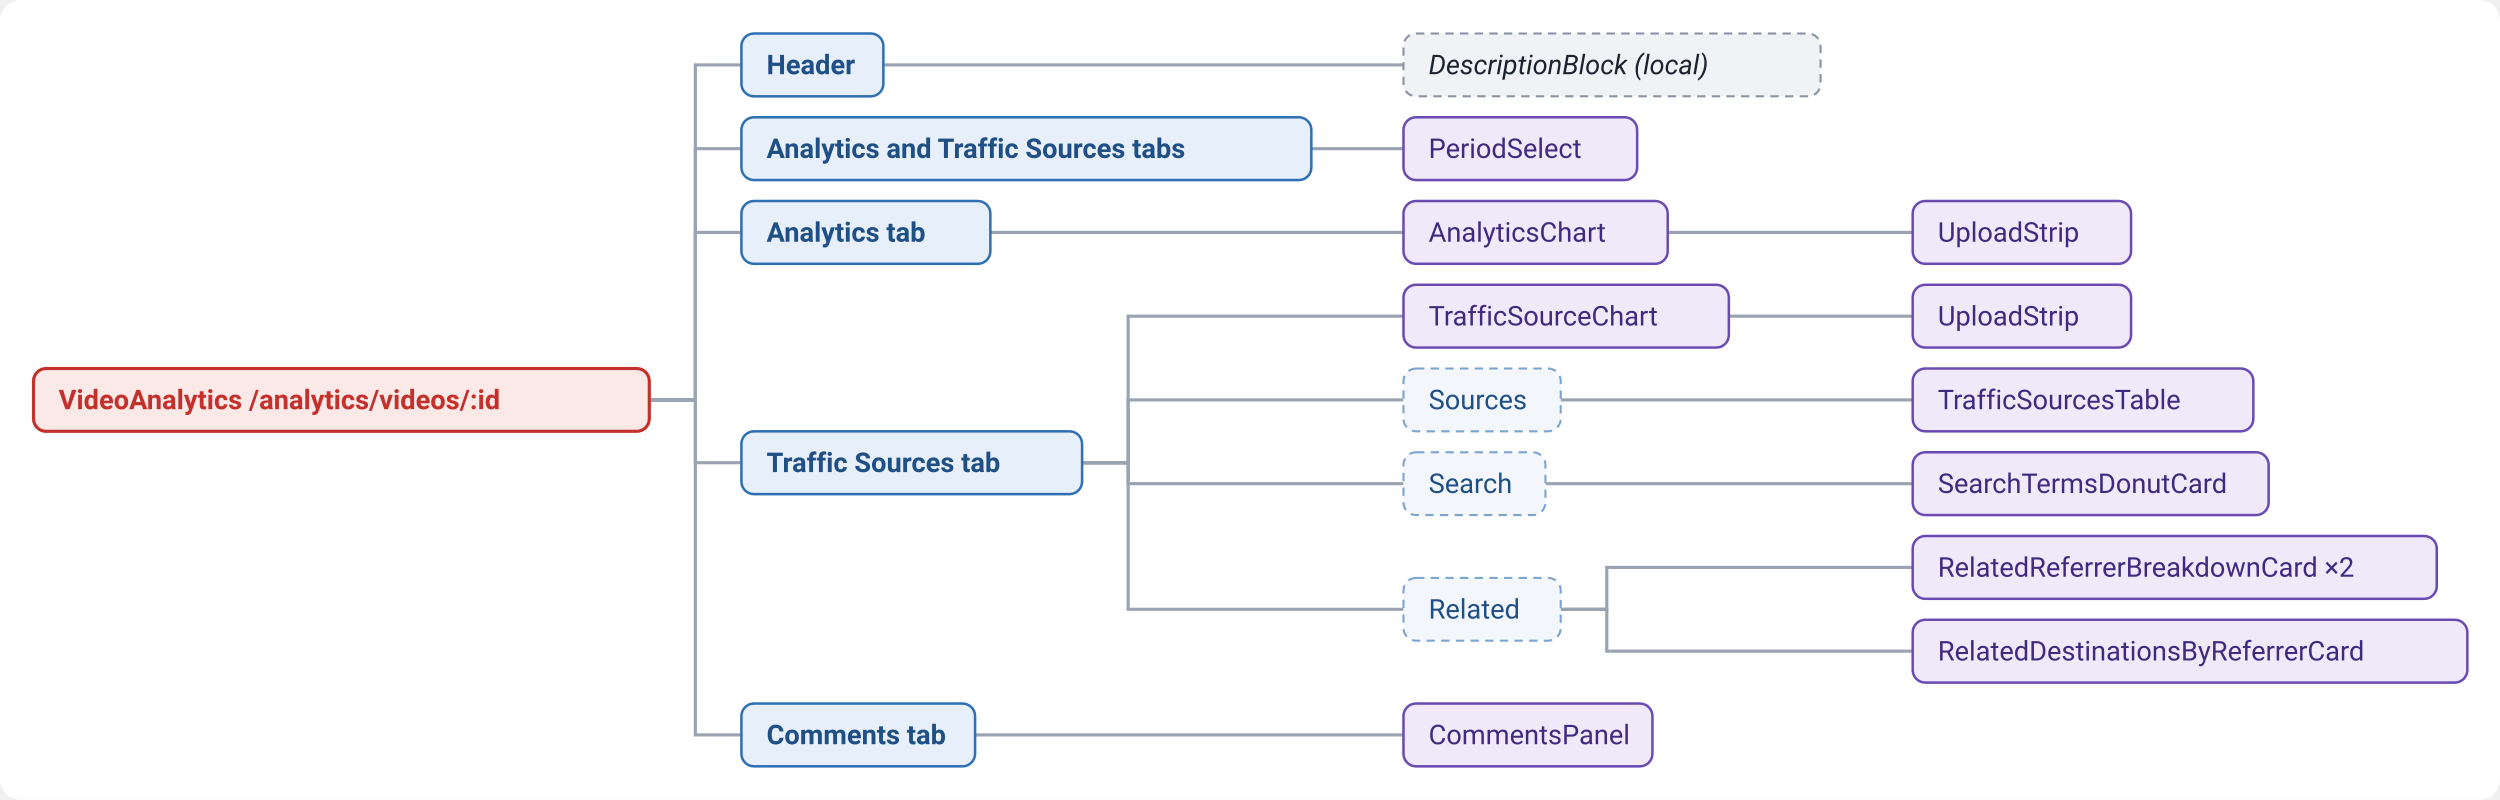
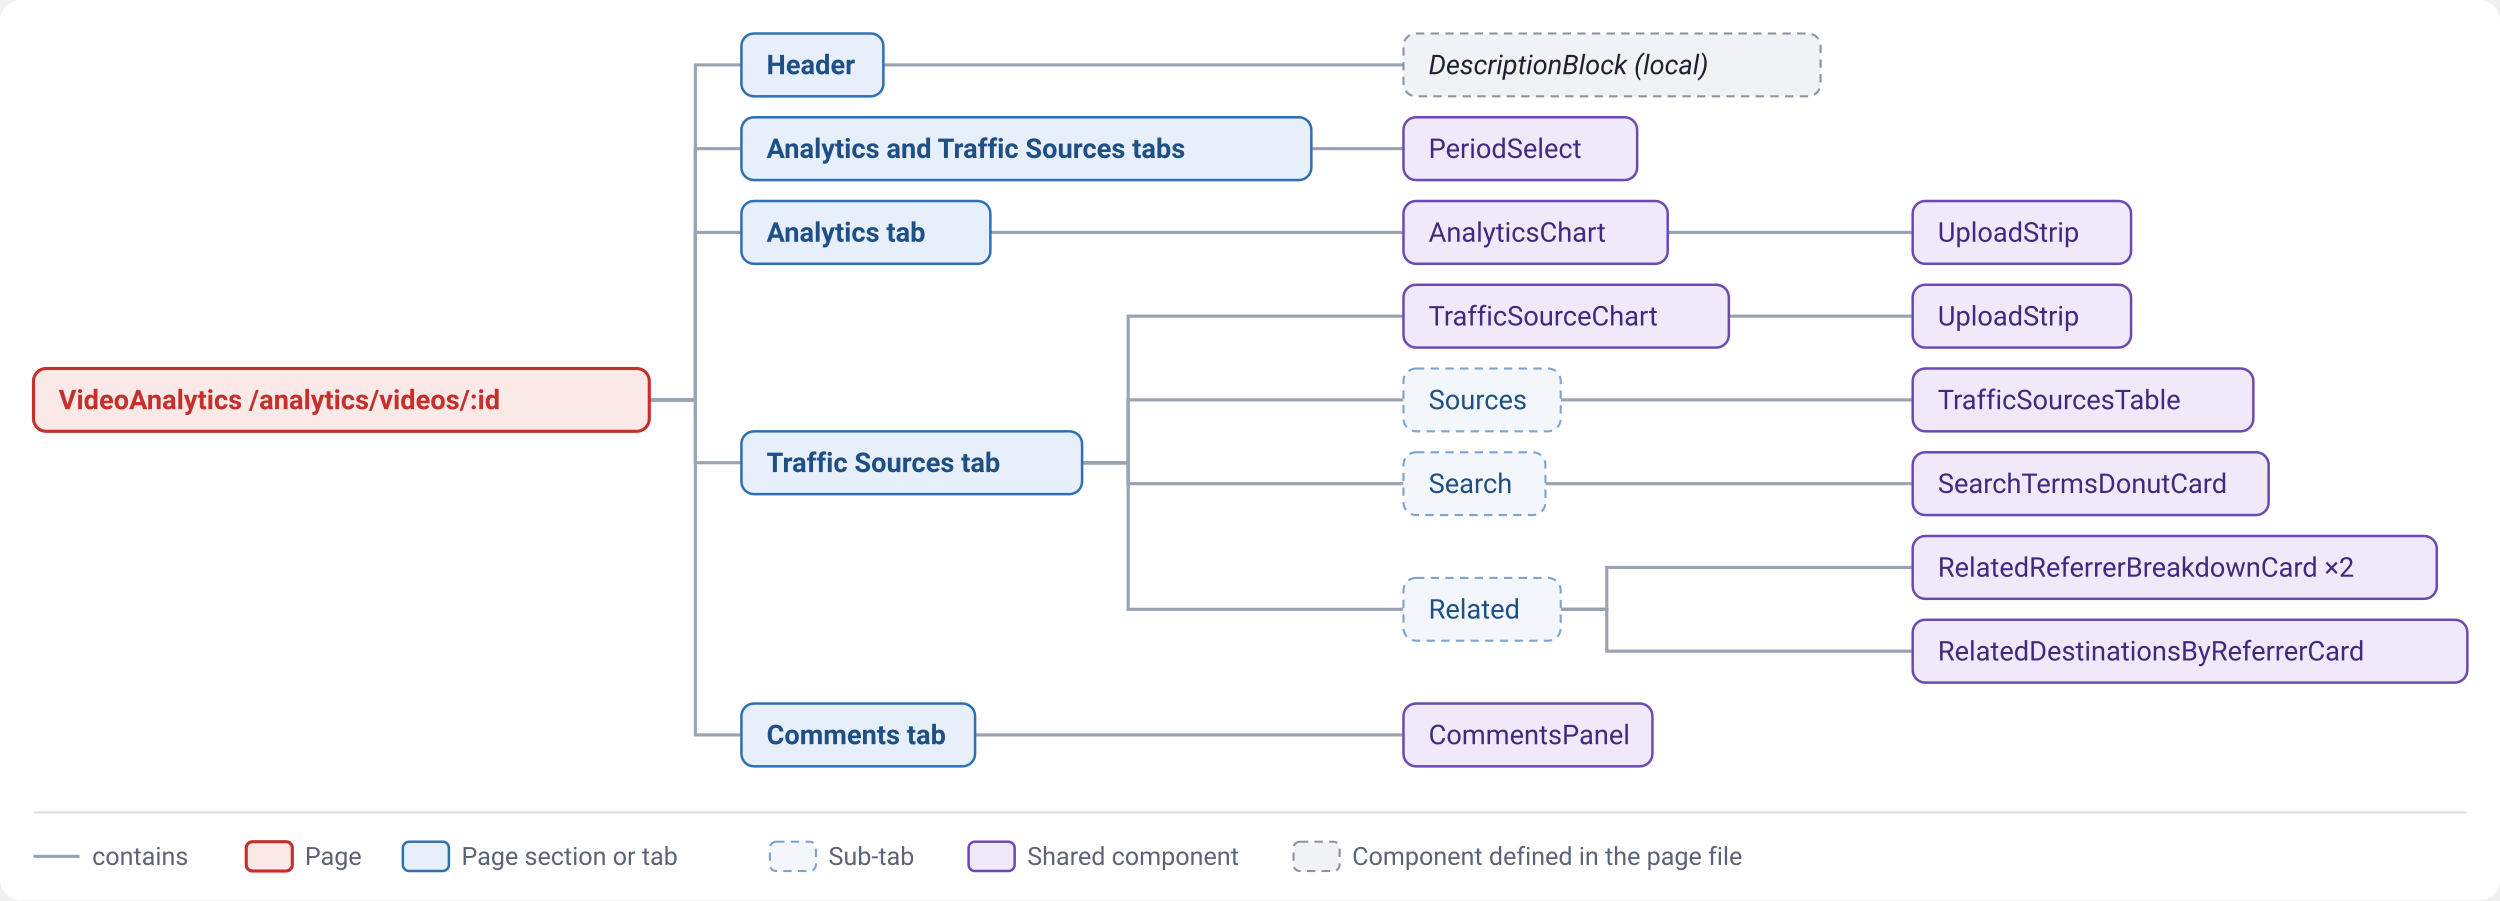
- <svg xmlns="http://www.w3.org/2000/svg" width="1194" height="382" viewBox="0 0 1194 382" role="img" aria-label="Components on the VideoAnalytics page">
+ <svg xmlns="http://www.w3.org/2000/svg" width="1194" height="430" viewBox="0 0 1194 430" role="img" aria-label="Components on the VideoAnalytics page">
  <style>
  .bg { fill: #ffffff; }
  text { font-family: system-ui, -apple-system, "Segoe UI", Roboto, Arial, sans-serif; font-size: 13px; dominant-baseline: central; }
  .edge { fill: none; stroke: #9aa3b2; stroke-width: 1.5; }
  .page rect { fill: #fbe9e8; stroke: #c4302b; stroke-width: 1.5; }
  .page text { fill: #c4302b; font-weight: 700; }
  .tab rect { fill: #e6effa; stroke: #2f6fb3; stroke-width: 1.2; }
  .tab text { fill: #1f4f85; font-weight: 600; }
  .sub rect { fill: #f3f7fc; stroke: #7da3cf; stroke-width: 1; stroke-dasharray: 4 3; }
  .sub text { fill: #1f4f85; }
  .comp rect { fill: #efe9fa; stroke: #6a4bb3; stroke-width: 1.2; }
  .comp text { fill: #3f2a80; }
  .local rect { fill: #f0f2f5; stroke: #8a93a3; stroke-width: 1; stroke-dasharray: 4 3; }
  .local text { fill: #1c2330; font-style: italic; }
  @media (prefers-color-scheme: dark) {
    .bg { fill: #1a1f27; }
    .edge { stroke: #5b6475; }
    .page rect { fill: #3a1e1d; stroke: #ff6b63; } .page text { fill: #ff8a80; }
    .tab rect { fill: #1b2a3d; stroke: #7db3ef; } .tab text { fill: #a9cdf5; }
    .sub rect { fill: #17212e; stroke: #4f79a8; } .sub text { fill: #a9cdf5; }
    .comp rect { fill: #2a2340; stroke: #b9a2f5; } .comp text { fill: #d6c9fb; }
    .local rect { fill: #222833; stroke: #6b7486; } .local text { fill: #e6e9ef; }
  }
+   .legend-text { font-size: 12px; fill: #5b6475; }
+   .legend-rule { stroke: #d9dee6; stroke-width: 1; }
+   @media (prefers-color-scheme: dark) { .legend-text { fill: #9aa3b2; } .legend-rule { stroke: #2f3744; } }
</style>
-   <rect class="bg" width="1194" height="382" rx="10" />
+   <rect class="bg" width="1194" height="430" rx="10" />
  <path class="edge" d="M421.9,31.0 H443.9 V31.0 H670.3" />
  <path class="edge" d="M626.3,71.0 H648.3 V71.0 H670.3" />
  <path class="edge" d="M796.5,111.0 H818.5 V111.0 H913.5" />
  <path class="edge" d="M473.0,111.0 H495.0 V111.0 H670.3" />
  <path class="edge" d="M825.7,151.0 H847.7 V151.0 H913.5" />
  <path class="edge" d="M745.4,191.0 H767.4 V191.0 H913.5" />
  <path class="edge" d="M738.1,231.0 H760.1 V231.0 H913.5" />
  <path class="edge" d="M745.4,291.0 H767.4 V271.0 H913.5" />
  <path class="edge" d="M745.4,291.0 H767.4 V311.0 H913.5" />
  <path class="edge" d="M516.8,221.0 H538.8 V151.0 H670.3" />
  <path class="edge" d="M516.8,221.0 H538.8 V191.0 H670.3" />
  <path class="edge" d="M516.8,221.0 H538.8 V231.0 H670.3" />
  <path class="edge" d="M516.8,221.0 H538.8 V291.0 H670.3" />
  <path class="edge" d="M465.7,351.0 H487.7 V351.0 H670.3" />
  <path class="edge" d="M310.1,191.0 H332.1 V31.0 H354.1" />
  <path class="edge" d="M310.1,191.0 H332.1 V71.0 H354.1" />
  <path class="edge" d="M310.1,191.0 H332.1 V111.0 H354.1" />
  <path class="edge" d="M310.1,191.0 H332.1 V221.0 H354.1" />
  <path class="edge" d="M310.1,191.0 H332.1 V351.0 H354.1" />
  <g class="local">
    <rect x="670.3" y="16.0" width="199.2" height="30" rx="6" />
    <text x="682.3" y="31.0">DescriptionBlock (local)</text>
  </g>
  <g class="tab">
    <rect x="354.1" y="16.0" width="67.8" height="30" rx="6" />
    <text x="366.1" y="31.0">Header</text>
  </g>
  <g class="comp">
    <rect x="670.3" y="56.0" width="111.6" height="30" rx="6" />
    <text x="682.3" y="71.0">PeriodSelect</text>
  </g>
  <g class="tab">
    <rect x="354.1" y="56.0" width="272.2" height="30" rx="6" />
    <text x="366.1" y="71.0">Analytics and Traffic Sources tabs</text>
  </g>
  <g class="comp">
    <rect x="913.5" y="96.0" width="104.3" height="30" rx="6" />
    <text x="925.5" y="111.0">UploadStrip</text>
  </g>
  <g class="comp">
    <rect x="670.3" y="96.0" width="126.2" height="30" rx="6" />
    <text x="682.3" y="111.0">AnalyticsChart</text>
  </g>
  <g class="tab">
    <rect x="354.1" y="96.0" width="118.9" height="30" rx="6" />
    <text x="366.1" y="111.0">Analytics tab</text>
  </g>
  <g class="comp">
    <rect x="913.5" y="136.0" width="104.3" height="30" rx="6" />
    <text x="925.5" y="151.0">UploadStrip</text>
  </g>
  <g class="comp">
    <rect x="670.3" y="136.0" width="155.4" height="30" rx="6" />
    <text x="682.3" y="151.0">TrafficSourceChart</text>
  </g>
  <g class="comp">
    <rect x="913.5" y="176.0" width="162.7" height="30" rx="6" />
    <text x="925.5" y="191.0">TrafficSourcesTable</text>
  </g>
  <g class="sub">
    <rect x="670.3" y="176.0" width="75.1" height="30" rx="6" />
    <text x="682.3" y="191.0">Sources</text>
  </g>
  <g class="comp">
    <rect x="913.5" y="216.0" width="170.0" height="30" rx="6" />
    <text x="925.5" y="231.0">SearchTermsDonutCard</text>
  </g>
  <g class="sub">
    <rect x="670.3" y="216.0" width="67.8" height="30" rx="6" />
    <text x="682.3" y="231.0">Search</text>
  </g>
  <g class="comp">
    <rect x="913.5" y="256.0" width="250.3" height="30" rx="6" />
    <text x="925.5" y="271.0">RelatedReferrerBreakdownCard ×2</text>
  </g>
  <g class="comp">
    <rect x="913.5" y="296.0" width="264.9" height="30" rx="6" />
    <text x="925.5" y="311.0">RelatedDestinationsByReferrerCard</text>
  </g>
  <g class="sub">
    <rect x="670.3" y="276.0" width="75.1" height="30" rx="6" />
    <text x="682.3" y="291.0">Related</text>
  </g>
  <g class="tab">
    <rect x="354.1" y="206.0" width="162.7" height="30" rx="6" />
    <text x="366.1" y="221.0">Traffic Sources tab</text>
  </g>
  <g class="comp">
    <rect x="670.3" y="336.0" width="118.9" height="30" rx="6" />
    <text x="682.3" y="351.0">CommentsPanel</text>
  </g>
  <g class="tab">
    <rect x="354.1" y="336.0" width="111.6" height="30" rx="6" />
    <text x="366.1" y="351.0">Comments tab</text>
  </g>
  <g class="page">
    <rect x="16.0" y="176.0" width="294.1" height="30" rx="6" />
    <text x="28.0" y="191.0">VideoAnalytics  /analytics/videos/:id</text>
  </g>
+   <line class="legend-rule" x1="16" y1="388.0" x2="1178.0" y2="388.0" />
+   <path class="edge" d="M16.0,409.0 H38.0" />
+   <text class="legend-text" x="44.0" y="409.0">contains</text>
+   <g class="page">
+     <rect x="117.6" y="402.0" width="22" height="14" rx="3" />
+   </g>
+   <text class="legend-text" x="145.6" y="409.0">Page</text>
+   <g class="tab">
+     <rect x="192.4" y="402.0" width="22" height="14" rx="3" />
+   </g>
+   <text class="legend-text" x="220.4" y="409.0">Page section or tab</text>
+   <g class="sub">
+     <rect x="367.7" y="402.0" width="22" height="14" rx="3" />
+   </g>
+   <text class="legend-text" x="395.7" y="409.0">Sub-tab</text>
+   <g class="comp">
+     <rect x="462.6" y="402.0" width="22" height="14" rx="3" />
+   </g>
+   <text class="legend-text" x="490.6" y="409.0">Shared component</text>
+   <g class="local">
+     <rect x="617.8" y="402.0" width="22" height="14" rx="3" />
+   </g>
+   <text class="legend-text" x="645.8" y="409.0">Component defined in the page file</text>
</svg>
